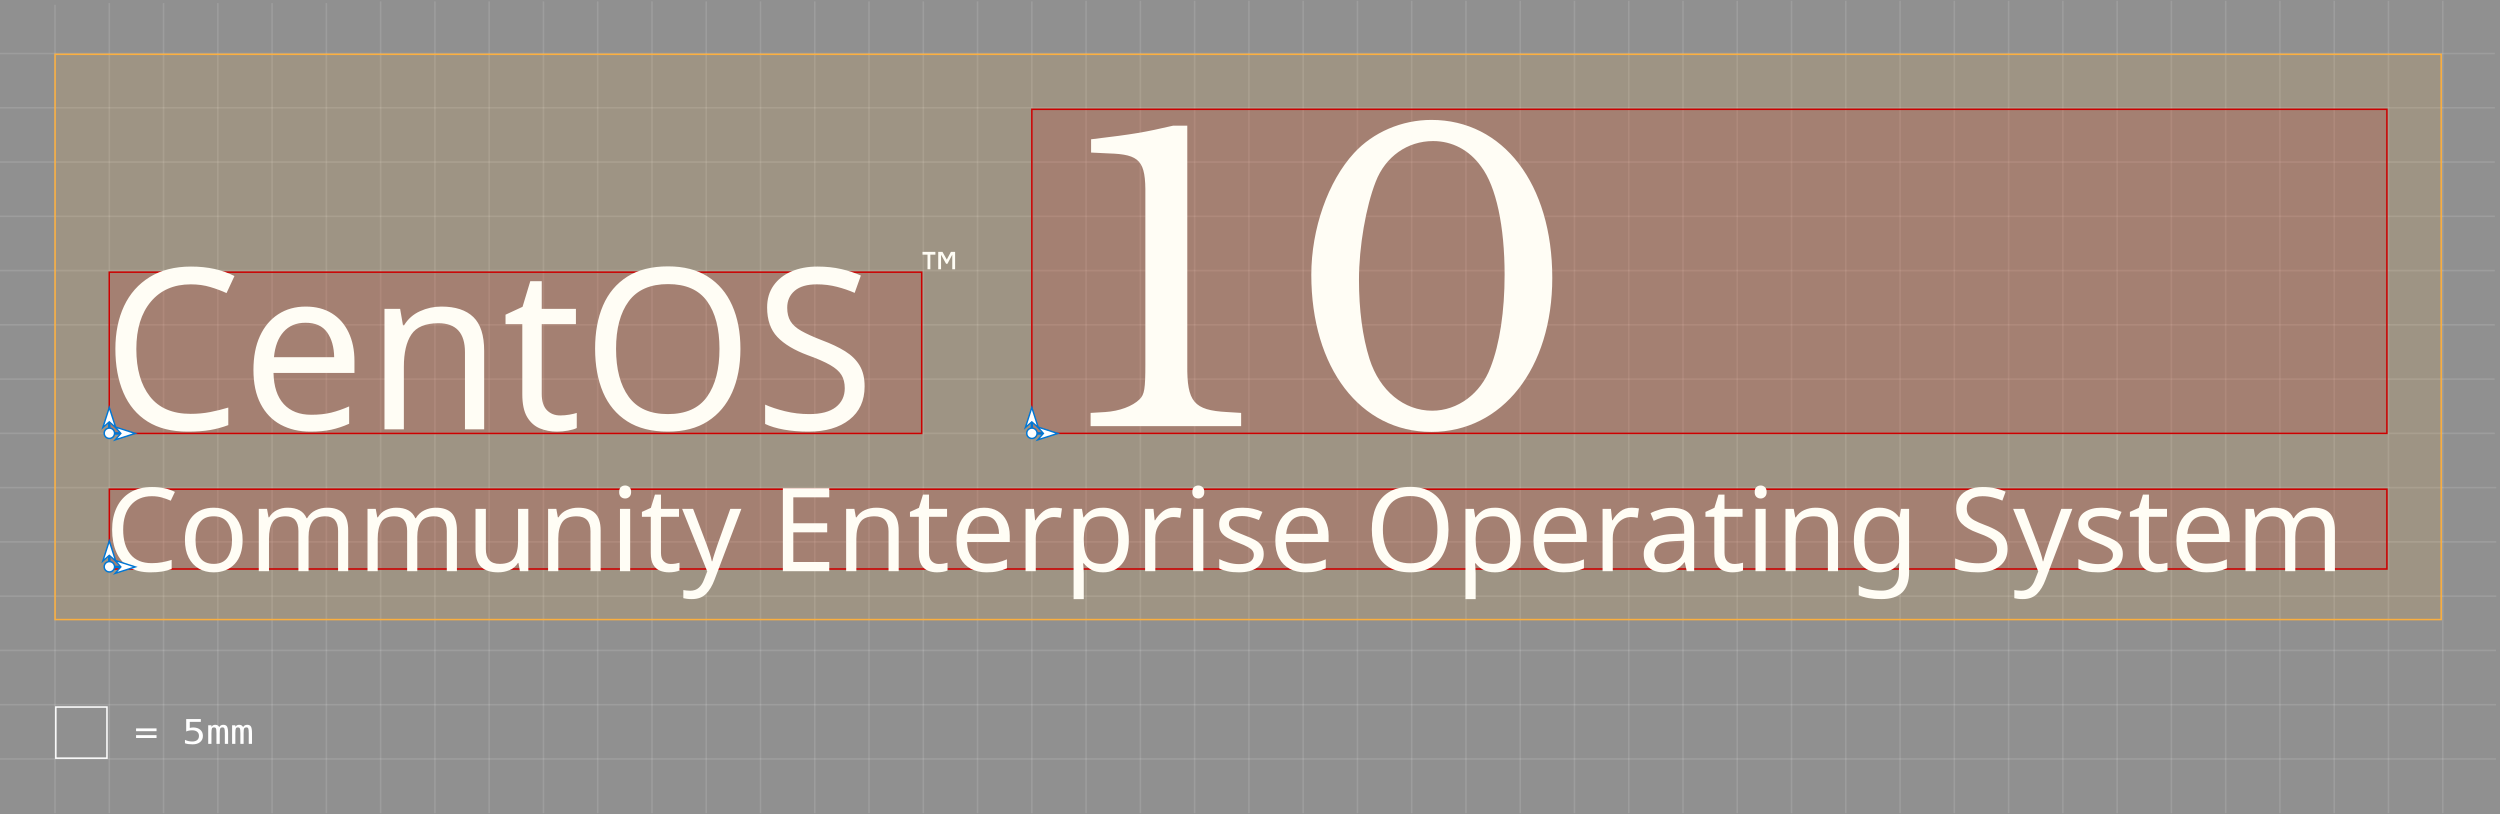
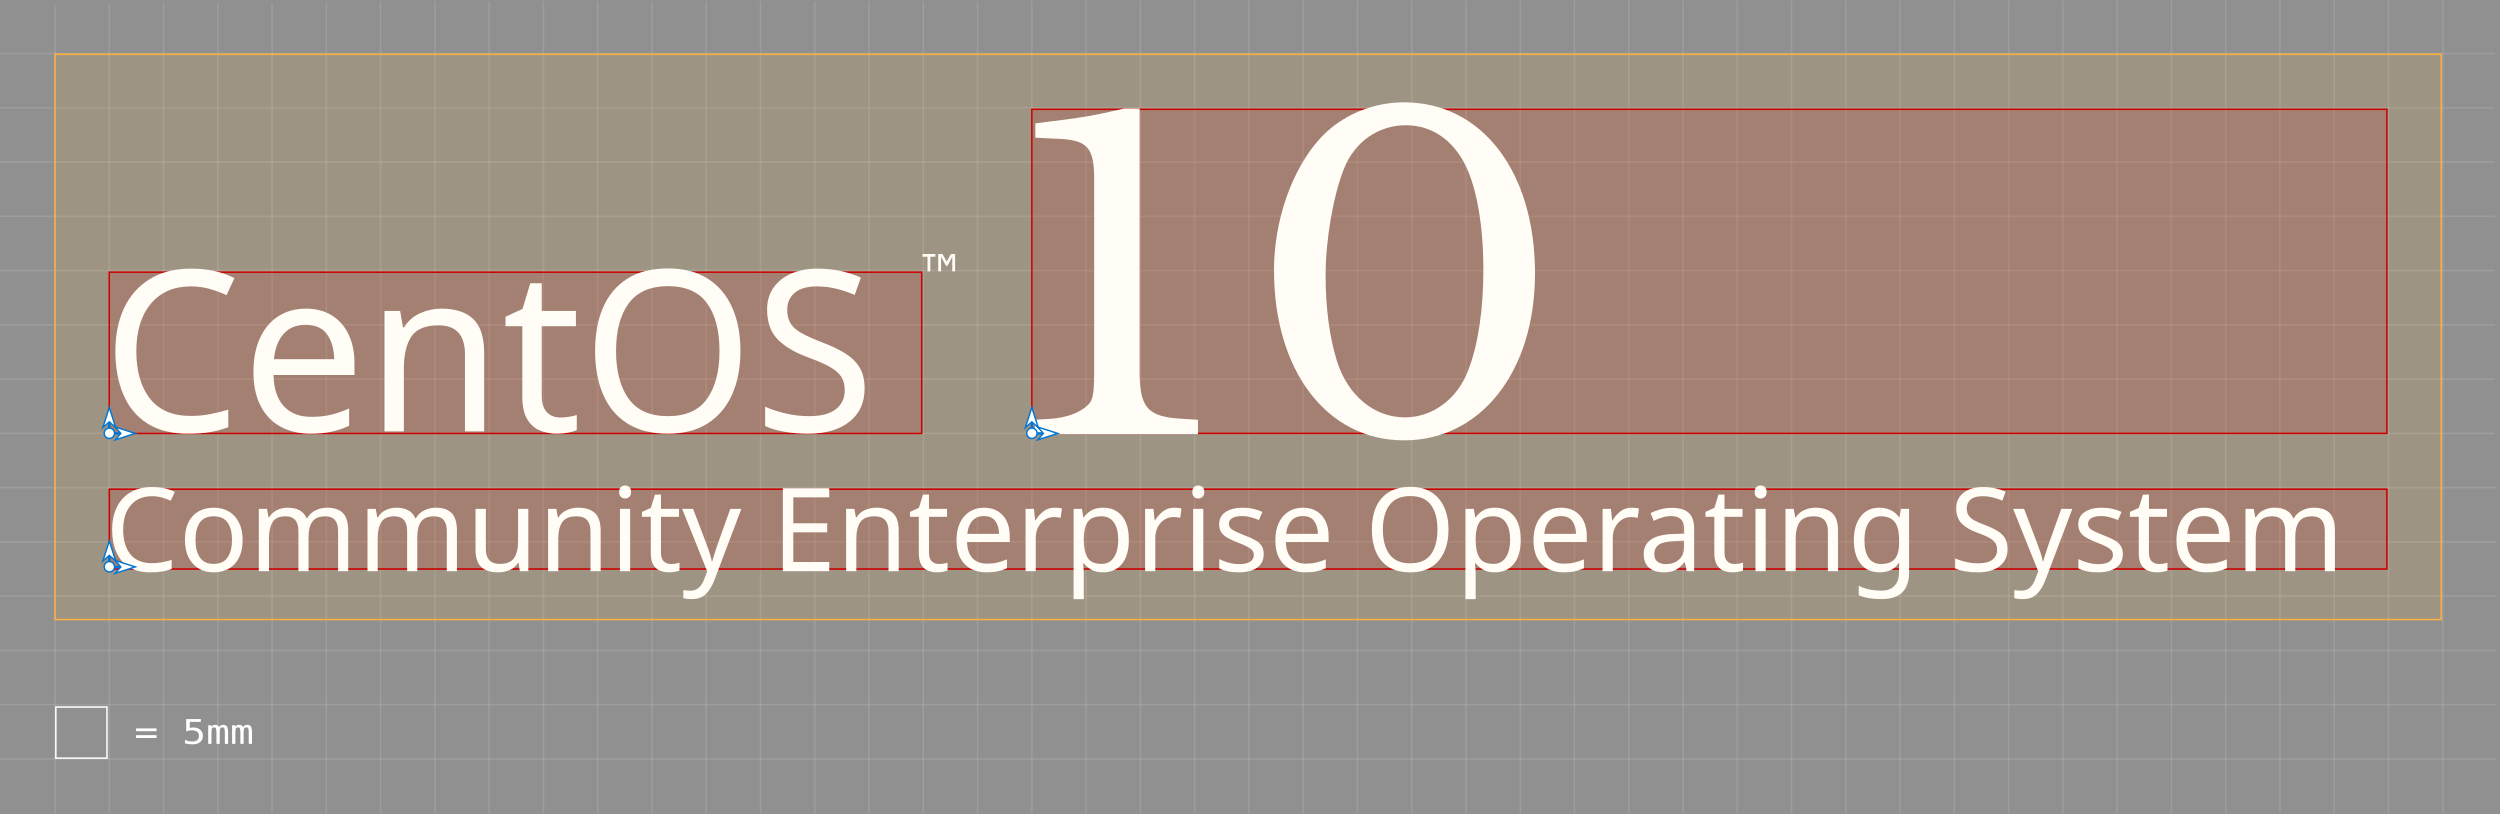
<svg xmlns="http://www.w3.org/2000/svg" xmlns:xlink="http://www.w3.org/1999/xlink" width="816.188" height="265.748" id="svg3106" version="1.0">
  <defs id="defs3108">
    <clipPath clipPathUnits="userSpaceOnUse" id="clipPath4429">
      <g transform="matrix(0.9947658,0,0,1,1.786099,0)" id="g4431">
        <path style="fill:#eea623;fill-opacity:1;fill-rule:evenodd;stroke:none;stroke-width:30;stroke-linecap:round;stroke-linejoin:round;marker:none;marker-start:none;marker-mid:none;marker-end:none;stroke-miterlimit:4;stroke-dasharray:none;stroke-dashoffset:0;stroke-opacity:1;visibility:visible;display:inline;overflow:visible" d="M 322.541,2800.938 L 318.106,2806.667 L 313.671,2800.938 L 313.671,2757.795 L 294.732,2757.795 L 318.106,2732.258 L 341.238,2757.795 L 322.541,2757.795 L 322.541,2800.938 z" id="path4433" />
      </g>
    </clipPath>
  </defs>
  <g id="layer1" transform="translate(-0.2825948,-822.0471)">
    <rect style="fill:#8c8c8c;fill-opacity:0.955;stroke:none;stroke-width:1;stroke-linecap:round;stroke-linejoin:miter;stroke-miterlimit:4;stroke-dasharray:none;stroke-dashoffset:0;stroke-opacity:0.089;display:inline" id="CENTOSARTWORK" width="816.188" height="265.748" x="0.283" y="822.047" clip-path="none" />
    <g id="g5132" style="stroke:#ffffff;stroke-width:0.5;stroke-miterlimit:4;stroke-dasharray:none;stroke-opacity:0.118">
      <path id="path3685" d="M 18.249,823.619 L 18.249,1087.545" style="fill:none;fill-rule:evenodd;stroke:#ffffff;stroke-width:0.5;stroke-linecap:butt;stroke-linejoin:miter;stroke-miterlimit:4;stroke-dasharray:none;stroke-opacity:0.118;display:inline" />
      <path style="fill:none;fill-rule:evenodd;stroke:#ffffff;stroke-width:0.5;stroke-linecap:butt;stroke-linejoin:miter;stroke-miterlimit:4;stroke-dasharray:none;stroke-opacity:0.118;display:inline" d="M 35.965,823.06 L 35.965,1087.545" id="path3687" />
      <path id="path3689" d="M 53.682,823.06 L 53.682,1087.545" style="fill:none;fill-rule:evenodd;stroke:#ffffff;stroke-width:0.5;stroke-linecap:butt;stroke-linejoin:miter;stroke-miterlimit:4;stroke-dasharray:none;stroke-opacity:0.118;display:inline" />
      <path style="fill:none;fill-rule:evenodd;stroke:#ffffff;stroke-width:0.5;stroke-linecap:butt;stroke-linejoin:miter;stroke-miterlimit:4;stroke-dasharray:none;stroke-opacity:0.118;display:inline" d="M 71.399,823.06 L 71.399,1087.545" id="path3691" />
      <path id="path3693" d="M 89.115,823.06 L 89.115,1087.545" style="fill:none;fill-rule:evenodd;stroke:#ffffff;stroke-width:0.5;stroke-linecap:butt;stroke-linejoin:miter;stroke-miterlimit:4;stroke-dasharray:none;stroke-opacity:0.118;display:inline" />
      <path style="fill:none;fill-rule:evenodd;stroke:#ffffff;stroke-width:0.5;stroke-linecap:butt;stroke-linejoin:miter;stroke-miterlimit:4;stroke-dasharray:none;stroke-opacity:0.118;display:inline" d="M 106.832,823.06 L 106.832,1087.545" id="path3695" />
      <path id="path3697" d="M 124.548,822.502 L 124.548,1087.545" style="fill:none;fill-rule:evenodd;stroke:#ffffff;stroke-width:0.5;stroke-linecap:butt;stroke-linejoin:miter;stroke-miterlimit:4;stroke-dasharray:none;stroke-opacity:0.118;display:inline" />
      <path style="fill:none;fill-rule:evenodd;stroke:#ffffff;stroke-width:0.5;stroke-linecap:butt;stroke-linejoin:miter;stroke-miterlimit:4;stroke-dasharray:none;stroke-opacity:0.118;display:inline" d="M 142.265,822.502 L 142.265,1087.545" id="path3699" />
      <path id="path3701" d="M 159.981,822.502 L 159.981,1087.545" style="fill:none;fill-rule:evenodd;stroke:#ffffff;stroke-width:0.5;stroke-linecap:butt;stroke-linejoin:miter;stroke-miterlimit:4;stroke-dasharray:none;stroke-opacity:0.118;display:inline" />
      <path style="fill:none;fill-rule:evenodd;stroke:#ffffff;stroke-width:0.5;stroke-linecap:butt;stroke-linejoin:miter;stroke-miterlimit:4;stroke-dasharray:none;stroke-opacity:0.118;display:inline" d="M 177.698,822.502 L 177.698,1087.545" id="path3703" />
      <path id="path3705" d="M 195.414,822.502 L 195.414,1087.545" style="fill:none;fill-rule:evenodd;stroke:#ffffff;stroke-width:0.5;stroke-linecap:butt;stroke-linejoin:miter;stroke-miterlimit:4;stroke-dasharray:none;stroke-opacity:0.118;display:inline" />
      <path style="fill:none;fill-rule:evenodd;stroke:#ffffff;stroke-width:0.5;stroke-linecap:butt;stroke-linejoin:miter;stroke-miterlimit:4;stroke-dasharray:none;stroke-opacity:0.118;display:inline" d="M 213.131,822.502 L 213.131,1087.545" id="path3707" />
      <path id="path3709" d="M 230.847,822.502 L 230.847,1087.545" style="fill:none;fill-rule:evenodd;stroke:#ffffff;stroke-width:0.5;stroke-linecap:butt;stroke-linejoin:miter;stroke-miterlimit:4;stroke-dasharray:none;stroke-opacity:0.118;display:inline" />
      <path style="fill:none;fill-rule:evenodd;stroke:#ffffff;stroke-width:0.5;stroke-linecap:butt;stroke-linejoin:miter;stroke-miterlimit:4;stroke-dasharray:none;stroke-opacity:0.118;display:inline" d="M 283.997,822.502 L 283.997,1087.545" id="path3711" />
      <path id="path3713" d="M 266.281,822.502 L 266.281,1087.545" style="fill:none;fill-rule:evenodd;stroke:#ffffff;stroke-width:0.5;stroke-linecap:butt;stroke-linejoin:miter;stroke-miterlimit:4;stroke-dasharray:none;stroke-opacity:0.118;display:inline" />
      <path id="path3717" d="M 0.538,1034.391 L 814.913,1034.391" style="fill:none;fill-rule:evenodd;stroke:#ffffff;stroke-width:0.512;stroke-linecap:square;stroke-linejoin:miter;stroke-miterlimit:4;stroke-dasharray:none;stroke-opacity:0.118;display:inline" />
      <path style="fill:none;fill-rule:evenodd;stroke:#ffffff;stroke-width:0.512;stroke-linecap:square;stroke-linejoin:miter;stroke-miterlimit:4;stroke-dasharray:none;stroke-opacity:0.118;display:inline" d="M 0.538,1016.676 L 814.987,1016.676" id="path3719" />
      <path id="path3721" d="M 0.538,998.96 L 814.987,998.96" style="fill:none;fill-rule:evenodd;stroke:#ffffff;stroke-width:0.512;stroke-linecap:square;stroke-linejoin:miter;stroke-miterlimit:4;stroke-dasharray:none;stroke-opacity:0.118;display:inline" />
      <path style="fill:none;fill-rule:evenodd;stroke:#ffffff;stroke-width:0.512;stroke-linecap:square;stroke-linejoin:miter;stroke-miterlimit:4;stroke-dasharray:none;stroke-opacity:0.118;display:inline" d="M 0.538,981.245 L 814.985,981.245" id="path3723" />
      <path id="path3725" d="M 0.538,963.529 L 814.523,963.529" style="fill:none;fill-rule:evenodd;stroke:#ffffff;stroke-width:0.512;stroke-linecap:square;stroke-linejoin:miter;stroke-miterlimit:4;stroke-dasharray:none;stroke-opacity:0.118;display:inline" />
      <path style="fill:none;fill-rule:evenodd;stroke:#ffffff;stroke-width:0.512;stroke-linecap:square;stroke-linejoin:miter;stroke-miterlimit:4;stroke-dasharray:none;stroke-opacity:0.118;display:inline" d="M 0.538,945.813 L 814.447,945.813" id="path3727" />
      <path id="path3729" d="M 0.538,928.098 L 814.523,928.098" style="fill:none;fill-rule:evenodd;stroke:#ffffff;stroke-width:0.512;stroke-linecap:square;stroke-linejoin:miter;stroke-miterlimit:4;stroke-dasharray:none;stroke-opacity:0.118;display:inline" />
      <path style="fill:none;fill-rule:evenodd;stroke:#ffffff;stroke-width:0.5;stroke-linecap:butt;stroke-linejoin:miter;stroke-miterlimit:4;stroke-dasharray:none;stroke-opacity:0.118;display:inline" d="M 248.564,822.502 L 248.564,1087.545" id="path3785" />
      <path id="path3787" d="M 301.714,822.502 L 301.714,1087.545" style="fill:none;fill-rule:evenodd;stroke:#ffffff;stroke-width:0.5;stroke-linecap:butt;stroke-linejoin:miter;stroke-miterlimit:4;stroke-dasharray:none;stroke-opacity:0.118;display:inline" />
      <path style="fill:none;fill-rule:evenodd;stroke:#ffffff;stroke-width:0.5;stroke-linecap:butt;stroke-linejoin:miter;stroke-miterlimit:4;stroke-dasharray:none;stroke-opacity:0.118;display:inline" d="M 319.43,822.502 L 319.43,1087.545" id="path3789" />
      <path id="path3791" d="M 337.147,822.502 L 337.147,1087.545" style="fill:none;fill-rule:evenodd;stroke:#ffffff;stroke-width:0.5;stroke-linecap:butt;stroke-linejoin:miter;stroke-miterlimit:4;stroke-dasharray:none;stroke-opacity:0.118;display:inline" />
      <path style="fill:none;fill-rule:evenodd;stroke:#ffffff;stroke-width:0.5;stroke-linecap:butt;stroke-linejoin:miter;stroke-miterlimit:4;stroke-dasharray:none;stroke-opacity:0.118;display:inline" d="M 354.863,822.297 L 354.863,1087.545" id="path3793" />
      <path style="fill:none;fill-rule:evenodd;stroke:#ffffff;stroke-width:0.512;stroke-linecap:square;stroke-linejoin:miter;stroke-miterlimit:4;stroke-dasharray:none;stroke-opacity:0.118;display:inline" d="M 0.538,910.382 L 814.522,910.382" id="path6619" />
      <path id="path6621" d="M 0.538,892.666 L 814.522,892.666" style="fill:none;fill-rule:evenodd;stroke:#ffffff;stroke-width:0.512;stroke-linecap:square;stroke-linejoin:miter;stroke-miterlimit:4;stroke-dasharray:none;stroke-opacity:0.118;display:inline" />
      <path id="path4235" d="M 372.58,822.297 L 372.58,1087.545" style="fill:none;fill-rule:evenodd;stroke:#ffffff;stroke-width:0.5;stroke-linecap:butt;stroke-linejoin:miter;stroke-miterlimit:4;stroke-dasharray:none;stroke-opacity:0.118;display:inline" />
      <path style="fill:none;fill-rule:evenodd;stroke:#ffffff;stroke-width:0.5;stroke-linecap:butt;stroke-linejoin:miter;stroke-miterlimit:4;stroke-dasharray:none;stroke-opacity:0.118;display:inline" d="M 390.296,822.297 L 390.296,1087.545" id="path4237" />
      <path id="path4239" d="M 408.013,822.297 L 408.013,1087.545" style="fill:none;fill-rule:evenodd;stroke:#ffffff;stroke-width:0.5;stroke-linecap:butt;stroke-linejoin:miter;stroke-miterlimit:4;stroke-dasharray:none;stroke-opacity:0.118;display:inline" />
      <path style="fill:none;fill-rule:evenodd;stroke:#ffffff;stroke-width:0.5;stroke-linecap:butt;stroke-linejoin:miter;stroke-miterlimit:4;stroke-dasharray:none;stroke-opacity:0.118;display:inline" d="M 425.73,822.297 L 425.73,1087.545" id="path5011" />
      <path id="path2647" d="M 443.446,822.297 L 443.446,1087.545" style="fill:none;fill-rule:evenodd;stroke:#ffffff;stroke-width:0.5;stroke-linecap:butt;stroke-linejoin:miter;stroke-miterlimit:4;stroke-dasharray:none;stroke-opacity:0.118;display:inline" />
      <path style="fill:none;fill-rule:evenodd;stroke:#ffffff;stroke-width:0.512;stroke-linecap:square;stroke-linejoin:miter;stroke-miterlimit:4;stroke-dasharray:none;stroke-opacity:0.118;display:inline" d="M 0.538,1052.107 L 814.913,1052.107" id="path2479" />
      <path id="path2481" d="M 0.538,1069.823 L 814.913,1069.823" style="fill:none;fill-rule:evenodd;stroke:#ffffff;stroke-width:0.512;stroke-linecap:square;stroke-linejoin:miter;stroke-miterlimit:4;stroke-dasharray:none;stroke-opacity:0.118;display:inline" />
      <path style="fill:none;fill-rule:evenodd;stroke:#ffffff;stroke-width:0.5;stroke-linecap:butt;stroke-linejoin:miter;stroke-miterlimit:4;stroke-dasharray:none;stroke-opacity:0.118;display:inline" d="M 461.163,822.297 L 461.163,1087.545" id="path2485" />
      <path id="path2487" d="M 478.879,822.297 L 478.879,1087.545" style="fill:none;fill-rule:evenodd;stroke:#ffffff;stroke-width:0.5;stroke-linecap:butt;stroke-linejoin:miter;stroke-miterlimit:4;stroke-dasharray:none;stroke-opacity:0.118;display:inline" />
      <path style="fill:none;fill-rule:evenodd;stroke:#ffffff;stroke-width:0.5;stroke-linecap:butt;stroke-linejoin:miter;stroke-miterlimit:4;stroke-dasharray:none;stroke-opacity:0.118;display:inline" d="M 496.596,822.297 L 496.596,1087.545" id="path2489" />
      <path id="path2491" d="M 514.312,822.297 L 514.312,1087.545" style="fill:none;fill-rule:evenodd;stroke:#ffffff;stroke-width:0.5;stroke-linecap:butt;stroke-linejoin:miter;stroke-miterlimit:4;stroke-dasharray:none;stroke-opacity:0.118;display:inline" />
      <path style="fill:none;fill-rule:evenodd;stroke:#ffffff;stroke-width:0.5;stroke-linecap:butt;stroke-linejoin:miter;stroke-miterlimit:4;stroke-dasharray:none;stroke-opacity:0.118;display:inline" d="M 532.029,822.297 L 532.029,1087.545" id="path2493" />
      <path id="path2495" d="M 549.745,822.297 L 549.745,1087.545" style="fill:none;fill-rule:evenodd;stroke:#ffffff;stroke-width:0.5;stroke-linecap:butt;stroke-linejoin:miter;stroke-miterlimit:4;stroke-dasharray:none;stroke-opacity:0.118;display:inline" />
      <path style="fill:none;fill-rule:evenodd;stroke:#ffffff;stroke-width:0.5;stroke-linecap:butt;stroke-linejoin:miter;stroke-miterlimit:4;stroke-dasharray:none;stroke-opacity:0.118;display:inline" d="M 567.462,822.297 L 567.462,1087.545" id="path2497" />
      <path id="path2499" d="M 585.178,822.297 L 585.178,1087.545" style="fill:none;fill-rule:evenodd;stroke:#ffffff;stroke-width:0.5;stroke-linecap:butt;stroke-linejoin:miter;stroke-miterlimit:4;stroke-dasharray:none;stroke-opacity:0.118;display:inline" />
      <path style="fill:none;fill-rule:evenodd;stroke:#ffffff;stroke-width:0.5;stroke-linecap:butt;stroke-linejoin:miter;stroke-miterlimit:4;stroke-dasharray:none;stroke-opacity:0.118;display:inline" d="M 602.895,822.297 L 602.895,1087.545" id="path2501" />
      <path id="path2503" d="M 620.612,822.297 L 620.612,1087.545" style="fill:none;fill-rule:evenodd;stroke:#ffffff;stroke-width:0.5;stroke-linecap:butt;stroke-linejoin:miter;stroke-miterlimit:4;stroke-dasharray:none;stroke-opacity:0.118;display:inline" />
      <path style="fill:none;fill-rule:evenodd;stroke:#ffffff;stroke-width:0.5;stroke-linecap:butt;stroke-linejoin:miter;stroke-miterlimit:4;stroke-dasharray:none;stroke-opacity:0.118;display:inline" d="M 638.328,822.297 L 638.328,1087.545" id="path2505" />
      <path id="path2507" d="M 656.045,822.297 L 656.045,1087.545" style="fill:none;fill-rule:evenodd;stroke:#ffffff;stroke-width:0.5;stroke-linecap:butt;stroke-linejoin:miter;stroke-miterlimit:4;stroke-dasharray:none;stroke-opacity:0.118;display:inline" />
      <path style="fill:none;fill-rule:evenodd;stroke:#ffffff;stroke-width:0.5;stroke-linecap:butt;stroke-linejoin:miter;stroke-miterlimit:4;stroke-dasharray:none;stroke-opacity:0.118;display:inline" d="M 709.194,822.297 L 709.194,1087.545" id="path2509" />
      <path id="path2511" d="M 673.761,822.297 L 673.761,1087.545" style="fill:none;fill-rule:evenodd;stroke:#ffffff;stroke-width:0.5;stroke-linecap:butt;stroke-linejoin:miter;stroke-miterlimit:4;stroke-dasharray:none;stroke-opacity:0.118;display:inline" />
      <path style="fill:none;fill-rule:evenodd;stroke:#ffffff;stroke-width:0.5;stroke-linecap:butt;stroke-linejoin:miter;stroke-miterlimit:4;stroke-dasharray:none;stroke-opacity:0.118;display:inline" d="M 691.478,822.297 L 691.478,1087.545" id="path2513" />
      <path id="path2515" d="M 744.627,822.297 L 744.627,1087.545" style="fill:none;fill-rule:evenodd;stroke:#ffffff;stroke-width:0.5;stroke-linecap:butt;stroke-linejoin:miter;stroke-miterlimit:4;stroke-dasharray:none;stroke-opacity:0.118;display:inline" />
      <path style="fill:none;fill-rule:evenodd;stroke:#ffffff;stroke-width:0.5;stroke-linecap:butt;stroke-linejoin:miter;stroke-miterlimit:4;stroke-dasharray:none;stroke-opacity:0.118;display:inline" d="M 726.911,822.297 L 726.911,1087.545" id="path2517" />
      <path id="path2519" d="M 762.344,822.297 L 762.344,1087.545" style="fill:none;fill-rule:evenodd;stroke:#ffffff;stroke-width:0.5;stroke-linecap:butt;stroke-linejoin:miter;stroke-miterlimit:4;stroke-dasharray:none;stroke-opacity:0.118;display:inline" />
      <path id="path9589" d="M 0.538,874.951 L 814.522,874.951" style="fill:none;fill-rule:evenodd;stroke:#ffffff;stroke-width:0.512;stroke-linecap:square;stroke-linejoin:miter;stroke-miterlimit:4;stroke-dasharray:none;stroke-opacity:0.118;display:inline" />
      <path style="fill:none;fill-rule:evenodd;stroke:#ffffff;stroke-width:0.512;stroke-linecap:square;stroke-linejoin:miter;stroke-miterlimit:4;stroke-dasharray:none;stroke-opacity:0.118;display:inline" d="M 0.538,857.235 L 814.522,857.235" id="path9591" />
      <path id="path9593" d="M 0.538,839.519 L 814.522,839.519" style="fill:none;fill-rule:evenodd;stroke:#ffffff;stroke-width:0.512;stroke-linecap:square;stroke-linejoin:miter;stroke-miterlimit:4;stroke-dasharray:none;stroke-opacity:0.118;display:inline" />
      <path style="fill:none;fill-rule:evenodd;stroke:#ffffff;stroke-width:0.5;stroke-linecap:butt;stroke-linejoin:miter;stroke-miterlimit:4;stroke-dasharray:none;stroke-opacity:0.118;display:inline" d="M 780.061,822.297 L 780.061,1087.545" id="path4315" />
      <path id="path4317" d="M 797.777,822.297 L 797.777,1087.545" style="fill:none;fill-rule:evenodd;stroke:#ffffff;stroke-width:0.5;stroke-linecap:butt;stroke-linejoin:miter;stroke-miterlimit:4;stroke-dasharray:none;stroke-opacity:0.118;display:inline" />
    </g>
    <rect y="839.769" x="18.255" height="184.549" width="779.016" id="rect5058" style="opacity:1;fill:#fcaf3e;fill-opacity:0.137;stroke:#fcaf3e;stroke-width:0.5;stroke-linecap:round;stroke-linejoin:miter;stroke-miterlimit:4;stroke-dasharray:none;stroke-opacity:1" />
    <text xml:space="preserve" style="font-size:11.11px;font-style:normal;font-variant:normal;font-weight:normal;font-stretch:normal;text-align:start;line-height:125%;writing-mode:lr-tb;text-anchor:start;fill:#ffffff;fill-opacity:1;stroke:none;stroke-width:1;stroke-linecap:butt;stroke-linejoin:miter;stroke-miterlimit:4;stroke-dasharray:none;stroke-opacity:1;font-family:DejaVu LGC Sans Mono;-inkscape-font-specification:DejaVu LGC Sans Mono" x="40.87" y="1150.281" id="text5060" transform="scale(1.080181,0.925771)">
      <tspan id="tspan5062" x="40.87" y="1150.281" style="font-size:12px">= 5mm</tspan>
    </text>
    <rect style="opacity:1;fill:none;fill-opacity:1;stroke:#ffffff;stroke-width:0.5;stroke-linecap:round;stroke-linejoin:miter;stroke-miterlimit:4;stroke-dasharray:none;stroke-opacity:1" id="rect5066" width="16.699" height="16.699" x="18.508" y="1052.871" />
-     <text xml:space="preserve" style="font-size:18.264px;font-style:normal;font-weight:normal;fill:#fffdf5;fill-opacity:1;stroke:none;stroke-width:1;stroke-linecap:butt;stroke-linejoin:miter;stroke-miterlimit:4;stroke-dasharray:none;stroke-opacity:1;font-family:Bitstream Vera Sans" x="328.937" y="835.497" id="text5087" transform="scale(0.9092079,1.099858)">
-       <tspan id="tspan5089" x="328.937" y="835.497">™</tspan>
+     <text xml:space="preserve" style="font-size:18.264px;font-style:normal;font-weight:normal;fill:#fffdf5;fill-opacity:1;stroke:none;stroke-width:1;stroke-linecap:butt;stroke-linejoin:miter;stroke-miterlimit:4;stroke-dasharray:none;stroke-opacity:1;font-family:Bitstream Vera Sans" x="328.937" y="836.112" id="text5087" transform="scale(0.9092079,1.099858)">
+       <tspan id="tspan5089" x="328.937" y="836.112">™</tspan>
    </text>
    <rect y="857.74" x="337.156" height="105.78" width="442.392" id="rect9587" style="opacity:1;fill:#cc0000;fill-opacity:0.137;stroke:#cc0000;stroke-width:0.5;stroke-linecap:round;stroke-linejoin:miter;stroke-miterlimit:4;stroke-dasharray:none;stroke-opacity:1" />
-     <text xml:space="preserve" style="font-size:144.083px;font-style:normal;font-variant:normal;font-weight:normal;font-stretch:normal;text-align:start;line-height:0%;writing-mode:lr-tb;text-anchor:start;fill:#fffdf5;fill-opacity:1;stroke:none;stroke-width:1px;stroke-linecap:butt;stroke-linejoin:miter;stroke-opacity:1;font-family:URW Bookman L;-inkscape-font-specification:URW Bookman L" x="333.294" y="961.177" id="text9583">
-       <tspan id="tspan9585" x="333.294" y="961.177" style="font-size:144.083px;font-style:normal;font-variant:normal;font-weight:normal;font-stretch:normal;text-align:start;line-height:0%;writing-mode:lr-tb;text-anchor:start;fill:#fffdf5;font-family:URW Bookman L;-inkscape-font-specification:URW Bookman L">10</tspan>
+     <text xml:space="preserve" style="font-size:156.093px;font-style:normal;font-variant:normal;font-weight:normal;font-stretch:normal;text-align:start;line-height:0%;writing-mode:lr-tb;text-anchor:start;fill:#fffdf5;fill-opacity:1;stroke:none;stroke-width:1px;stroke-linecap:butt;stroke-linejoin:miter;stroke-opacity:1;font-family:URW Bookman L;-inkscape-font-specification:URW Bookman L" x="313.18" y="963.779" id="text9583">
+       <tspan id="tspan9585" x="313.18" y="963.779" style="font-size:156.093px;font-style:normal;font-variant:normal;font-weight:normal;font-stretch:normal;text-align:start;line-height:0%;writing-mode:lr-tb;text-anchor:start;fill:#fffdf5;font-family:URW Bookman L;-inkscape-font-specification:URW Bookman L">10</tspan>
    </text>
    <rect style="opacity:1;fill:#cc0000;fill-opacity:0.137;stroke:#cc0000;stroke-width:0.5;stroke-linecap:round;stroke-linejoin:miter;stroke-miterlimit:4;stroke-dasharray:none;stroke-opacity:1" id="rect14283" width="265.248" height="52.65" x="35.946" y="910.899" />
-     <text transform="scale(0.9903898,1.009703)" xml:space="preserve" style="font-size:72.706px;font-style:normal;font-variant:normal;font-weight:200;font-stretch:normal;text-align:start;line-height:125%;writing-mode:lr-tb;text-anchor:start;fill:#fffdf5;fill-opacity:1;stroke:none;stroke-width:1;stroke-linecap:butt;stroke-linejoin:miter;stroke-miterlimit:4;stroke-dasharray:none;stroke-opacity:1;display:inline;font-family:Denmark;-inkscape-font-specification:Denmark Ultra-Light" x="33.881" y="952.975" id="text5083" clip-path="none">
-       <tspan id="tspan5085" x="33.881" y="952.975" style="font-size:72.706px;font-style:normal;font-variant:normal;font-weight:200;font-stretch:normal;text-align:start;line-height:125%;writing-mode:lr-tb;text-anchor:start;fill:#fffdf5;fill-opacity:1;stroke-width:1;stroke-miterlimit:4;stroke-dasharray:none;font-family:Denmark;-inkscape-font-specification:Denmark Ultra-Light">CentOS</tspan>
+     <text transform="scale(0.9903898,1.009703)" xml:space="preserve" style="font-size:72.706px;font-style:normal;font-variant:normal;font-weight:200;font-stretch:normal;text-align:start;line-height:125%;writing-mode:lr-tb;text-anchor:start;fill:#fffdf5;fill-opacity:1;stroke:none;stroke-width:1;stroke-linecap:butt;stroke-linejoin:miter;stroke-miterlimit:4;stroke-dasharray:none;stroke-opacity:1;display:inline;font-family:Denmark;-inkscape-font-specification:Denmark Ultra-Light" x="33.881" y="953.645" id="text5083" clip-path="none">
+       <tspan id="tspan5085" x="33.881" y="953.645" style="font-size:72.706px;font-style:normal;font-variant:normal;font-weight:200;font-stretch:normal;text-align:start;line-height:125%;writing-mode:lr-tb;text-anchor:start;fill:#fffdf5;fill-opacity:1;stroke-width:1;stroke-miterlimit:4;stroke-dasharray:none;font-family:Denmark;-inkscape-font-specification:Denmark Ultra-Light">CentOS</tspan>
    </text>
    <rect y="981.763" x="35.975" height="26.056" width="743.575" id="rect2477" style="opacity:1;fill:#cc0000;fill-opacity:0.137;stroke:#cc0000;stroke-width:0.519;stroke-linecap:round;stroke-linejoin:miter;stroke-miterlimit:4;stroke-dasharray:none;stroke-opacity:1" />
    <text clip-path="none" id="text2473" y="1008.533" x="34.576" style="font-size:37.964px;font-style:normal;font-variant:normal;font-weight:200;font-stretch:normal;text-align:start;line-height:125%;writing-mode:lr-tb;text-anchor:start;fill:#fffdf5;fill-opacity:1;stroke:none;stroke-width:1;stroke-linecap:butt;stroke-linejoin:miter;stroke-miterlimit:4;stroke-dasharray:none;stroke-opacity:1;display:inline;font-family:Denmark;-inkscape-font-specification:Denmark Ultra-Light" xml:space="preserve">
      <tspan style="font-size:37.964px;font-style:normal;font-variant:normal;font-weight:200;font-stretch:normal;text-align:start;line-height:125%;writing-mode:lr-tb;text-anchor:start;fill:#fffdf5;fill-opacity:1;stroke-width:1;stroke-miterlimit:4;stroke-dasharray:none;font-family:Denmark;-inkscape-font-specification:Denmark Ultra-Light" y="1008.533" x="34.576" id="tspan2475">Community Enterprise Operating System</tspan>
    </text>
    <g id="g4973" transform="matrix(0.3644111,0,0,0.3644111,-80.50376,656.006)">
      <g transform="matrix(0,1.31188,1.167689,0,-14.97822,-16.15833)" id="g4958" style="stroke-width:1.004;stroke-miterlimit:4;stroke-dasharray:none;display:inline">
        <path style="fill:#0076d4;fill-opacity:1;fill-rule:evenodd;stroke:none;stroke-width:1.004;stroke-linecap:butt;stroke-linejoin:miter;stroke-miterlimit:4;stroke-dasharray:none;stroke-opacity:1" d="M 745.953,286.718 L 745.953,298.029 L 747.62,298.029 L 747.62,286.718 L 745.953,286.718 z" id="path4960" />
        <path style="fill:#ffffff;fill-opacity:1;fill-rule:evenodd;stroke:#0076d4;stroke-width:1.003;marker-start:none;stroke-miterlimit:4;stroke-dasharray:none;stroke-opacity:1" d="M 746.787,295.429 L 742.387,291.029 L 746.787,306.429 L 751.187,291.029 L 746.787,295.429 z" id="path4962" />
      </g>
      <g style="stroke-width:1.004;stroke-miterlimit:4;stroke-dasharray:none;display:inline" id="g8603" transform="matrix(1.31188,0,0,-1.167689,-660.0947,1298.114)">
        <path id="path8605" d="M 745.953,286.718 L 745.953,298.029 L 747.62,298.029 L 747.62,286.718 L 745.953,286.718 z" style="fill:#0076d4;fill-opacity:1;fill-rule:evenodd;stroke:none;stroke-width:1.004;stroke-linecap:butt;stroke-linejoin:miter;stroke-miterlimit:4;stroke-dasharray:none;stroke-opacity:1" />
        <path id="path8607" d="M 746.787,295.429 L 742.387,291.029 L 746.787,306.429 L 751.187,291.029 L 746.787,295.429 z" style="fill:#ffffff;fill-opacity:1;fill-rule:evenodd;stroke:#0076d4;stroke-width:1.003;marker-start:none;stroke-miterlimit:4;stroke-dasharray:none;stroke-opacity:1" />
      </g>
      <path transform="matrix(2.65748,0,0,2.65748,-116.8062,788.671)" d="M 166,65.753 A 1.75,1.75 0 1 1 162.5,65.753 A 1.75,1.75 0 1 1 166,65.753 z" id="path8609" style="fill:#ffffff;fill-opacity:1;stroke:#0076d4;stroke-width:0.5;stroke-linecap:square;stroke-miterlimit:4;stroke-dasharray:none;stroke-dashoffset:0;stroke-opacity:1;display:inline" />
    </g>
    <use x="0" y="0" xlink:href="#g4973" id="use5738" transform="translate(0,-43.58394)" width="779.528" height="265.748" />
    <use x="0" y="0" xlink:href="#g4973" id="use5740" transform="translate(301.1843,-43.57939)" width="779.528" height="265.748" />
  </g>
</svg>
